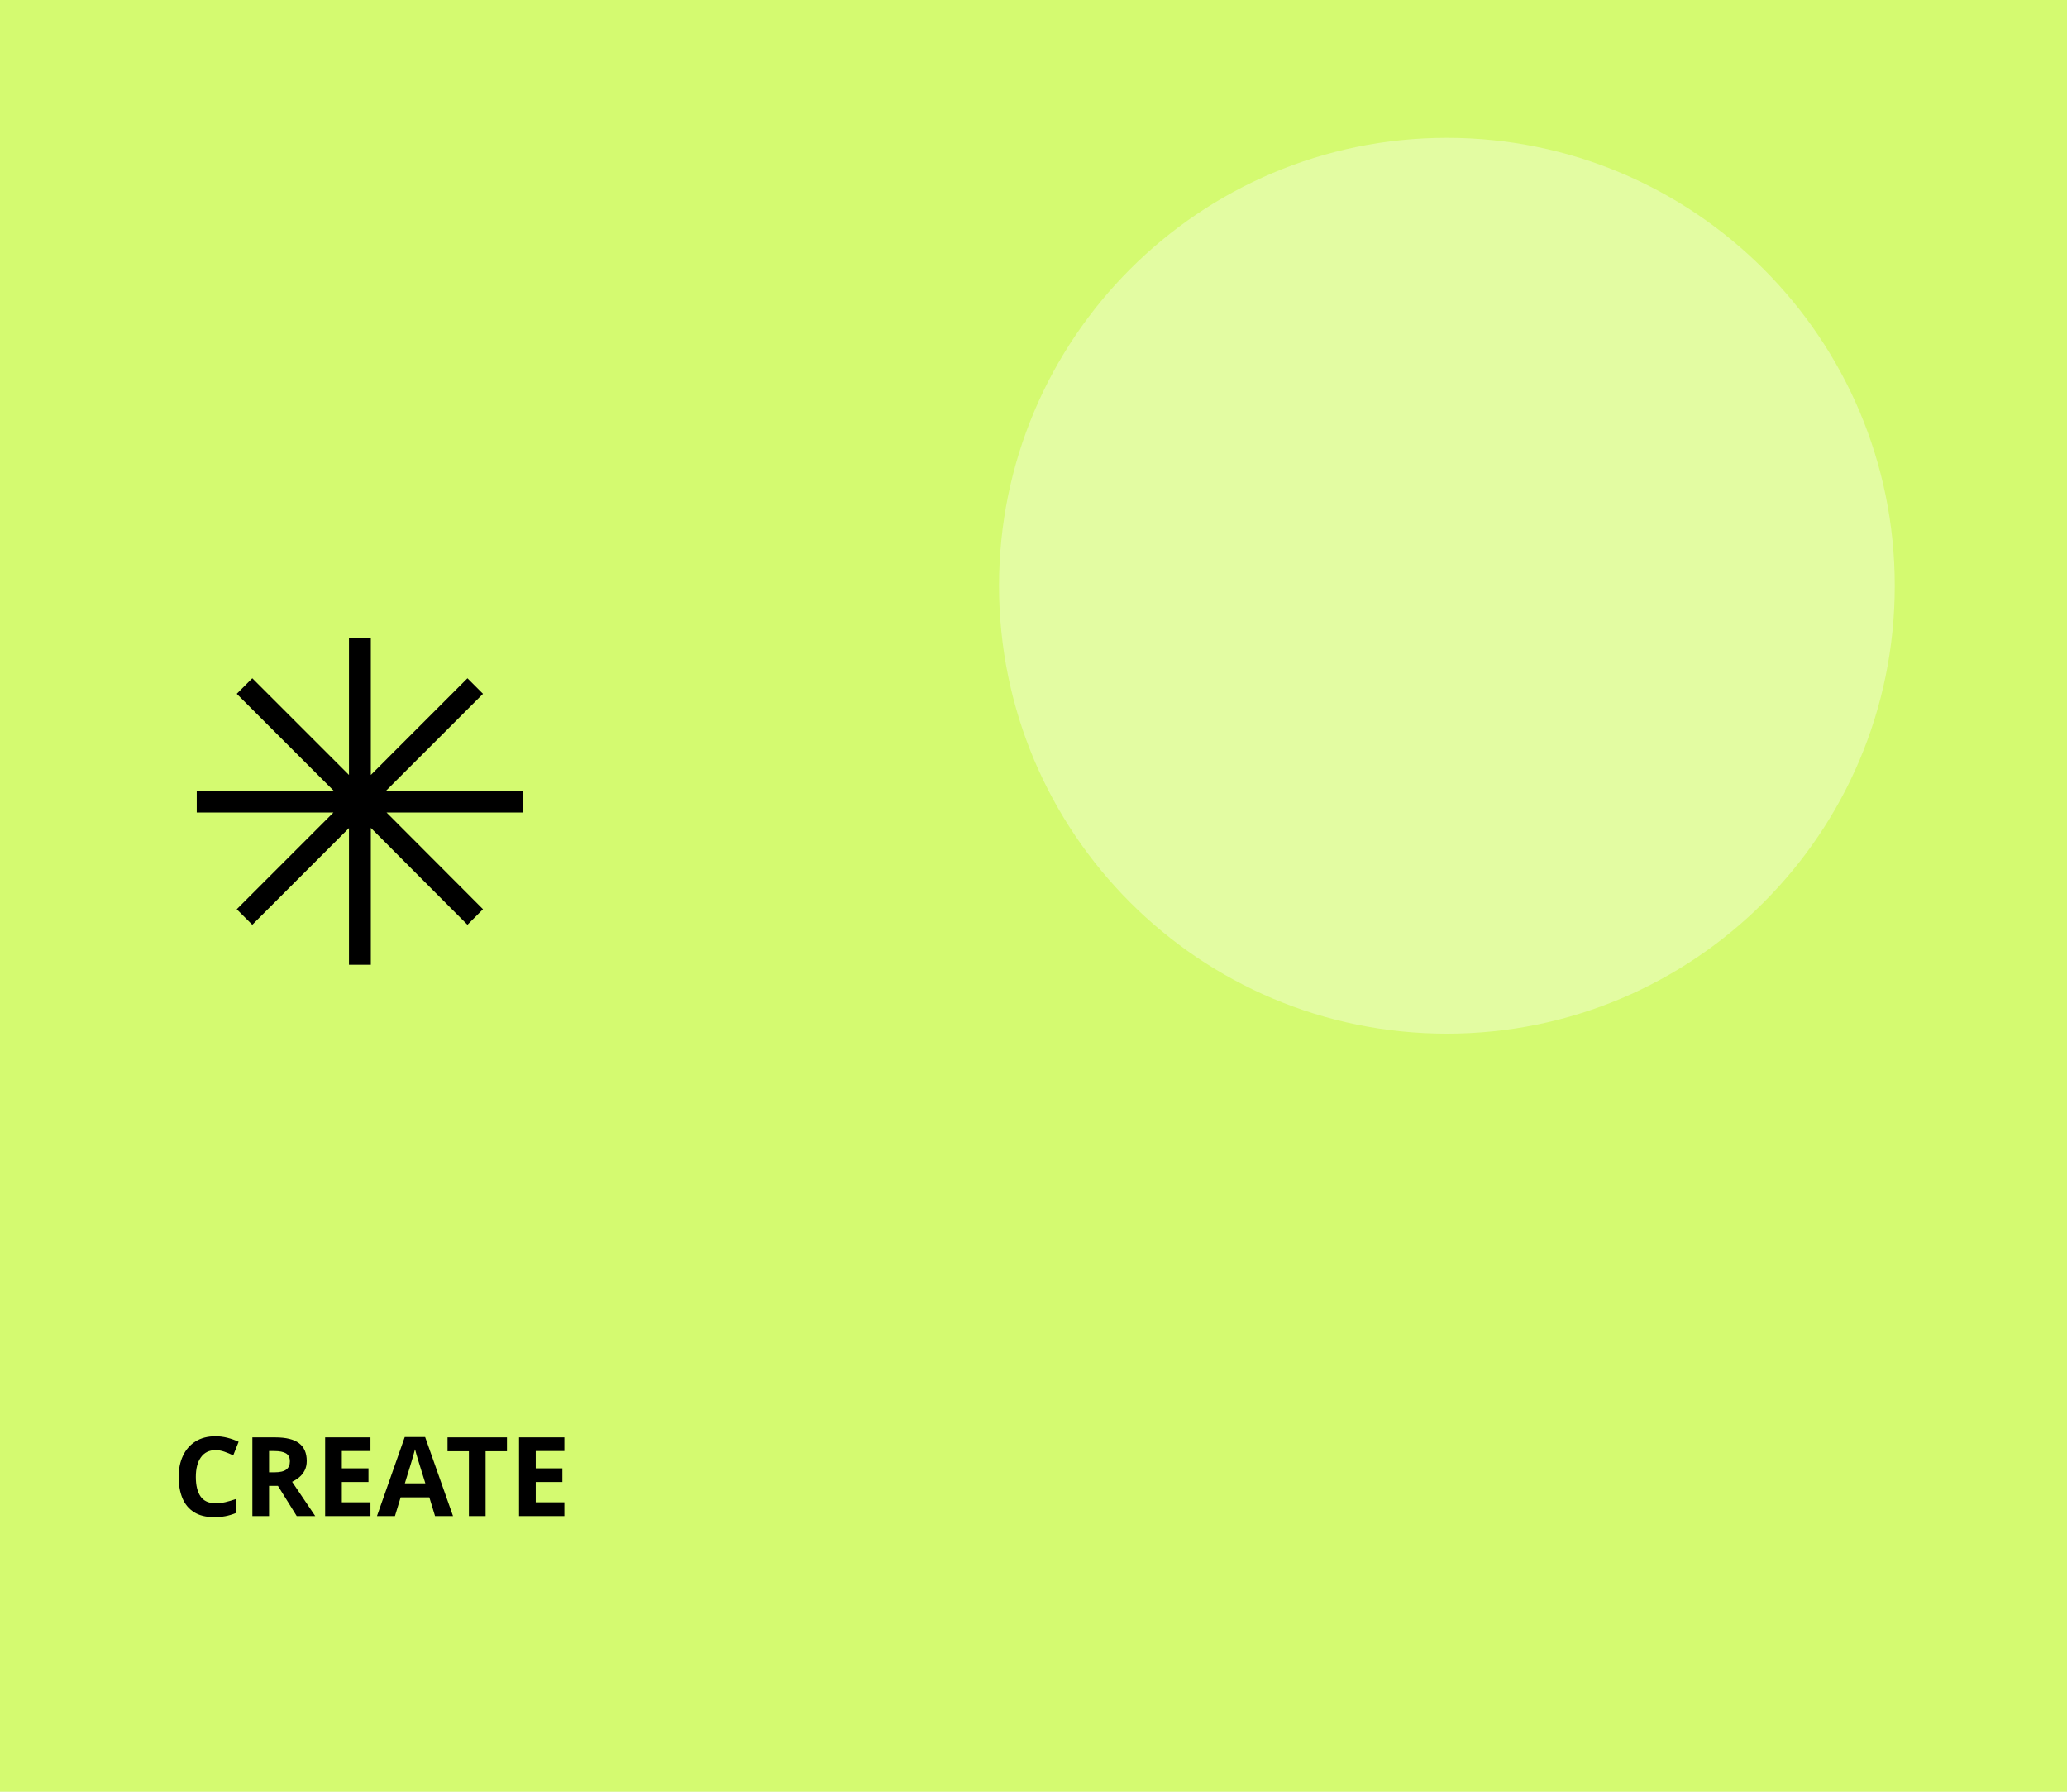
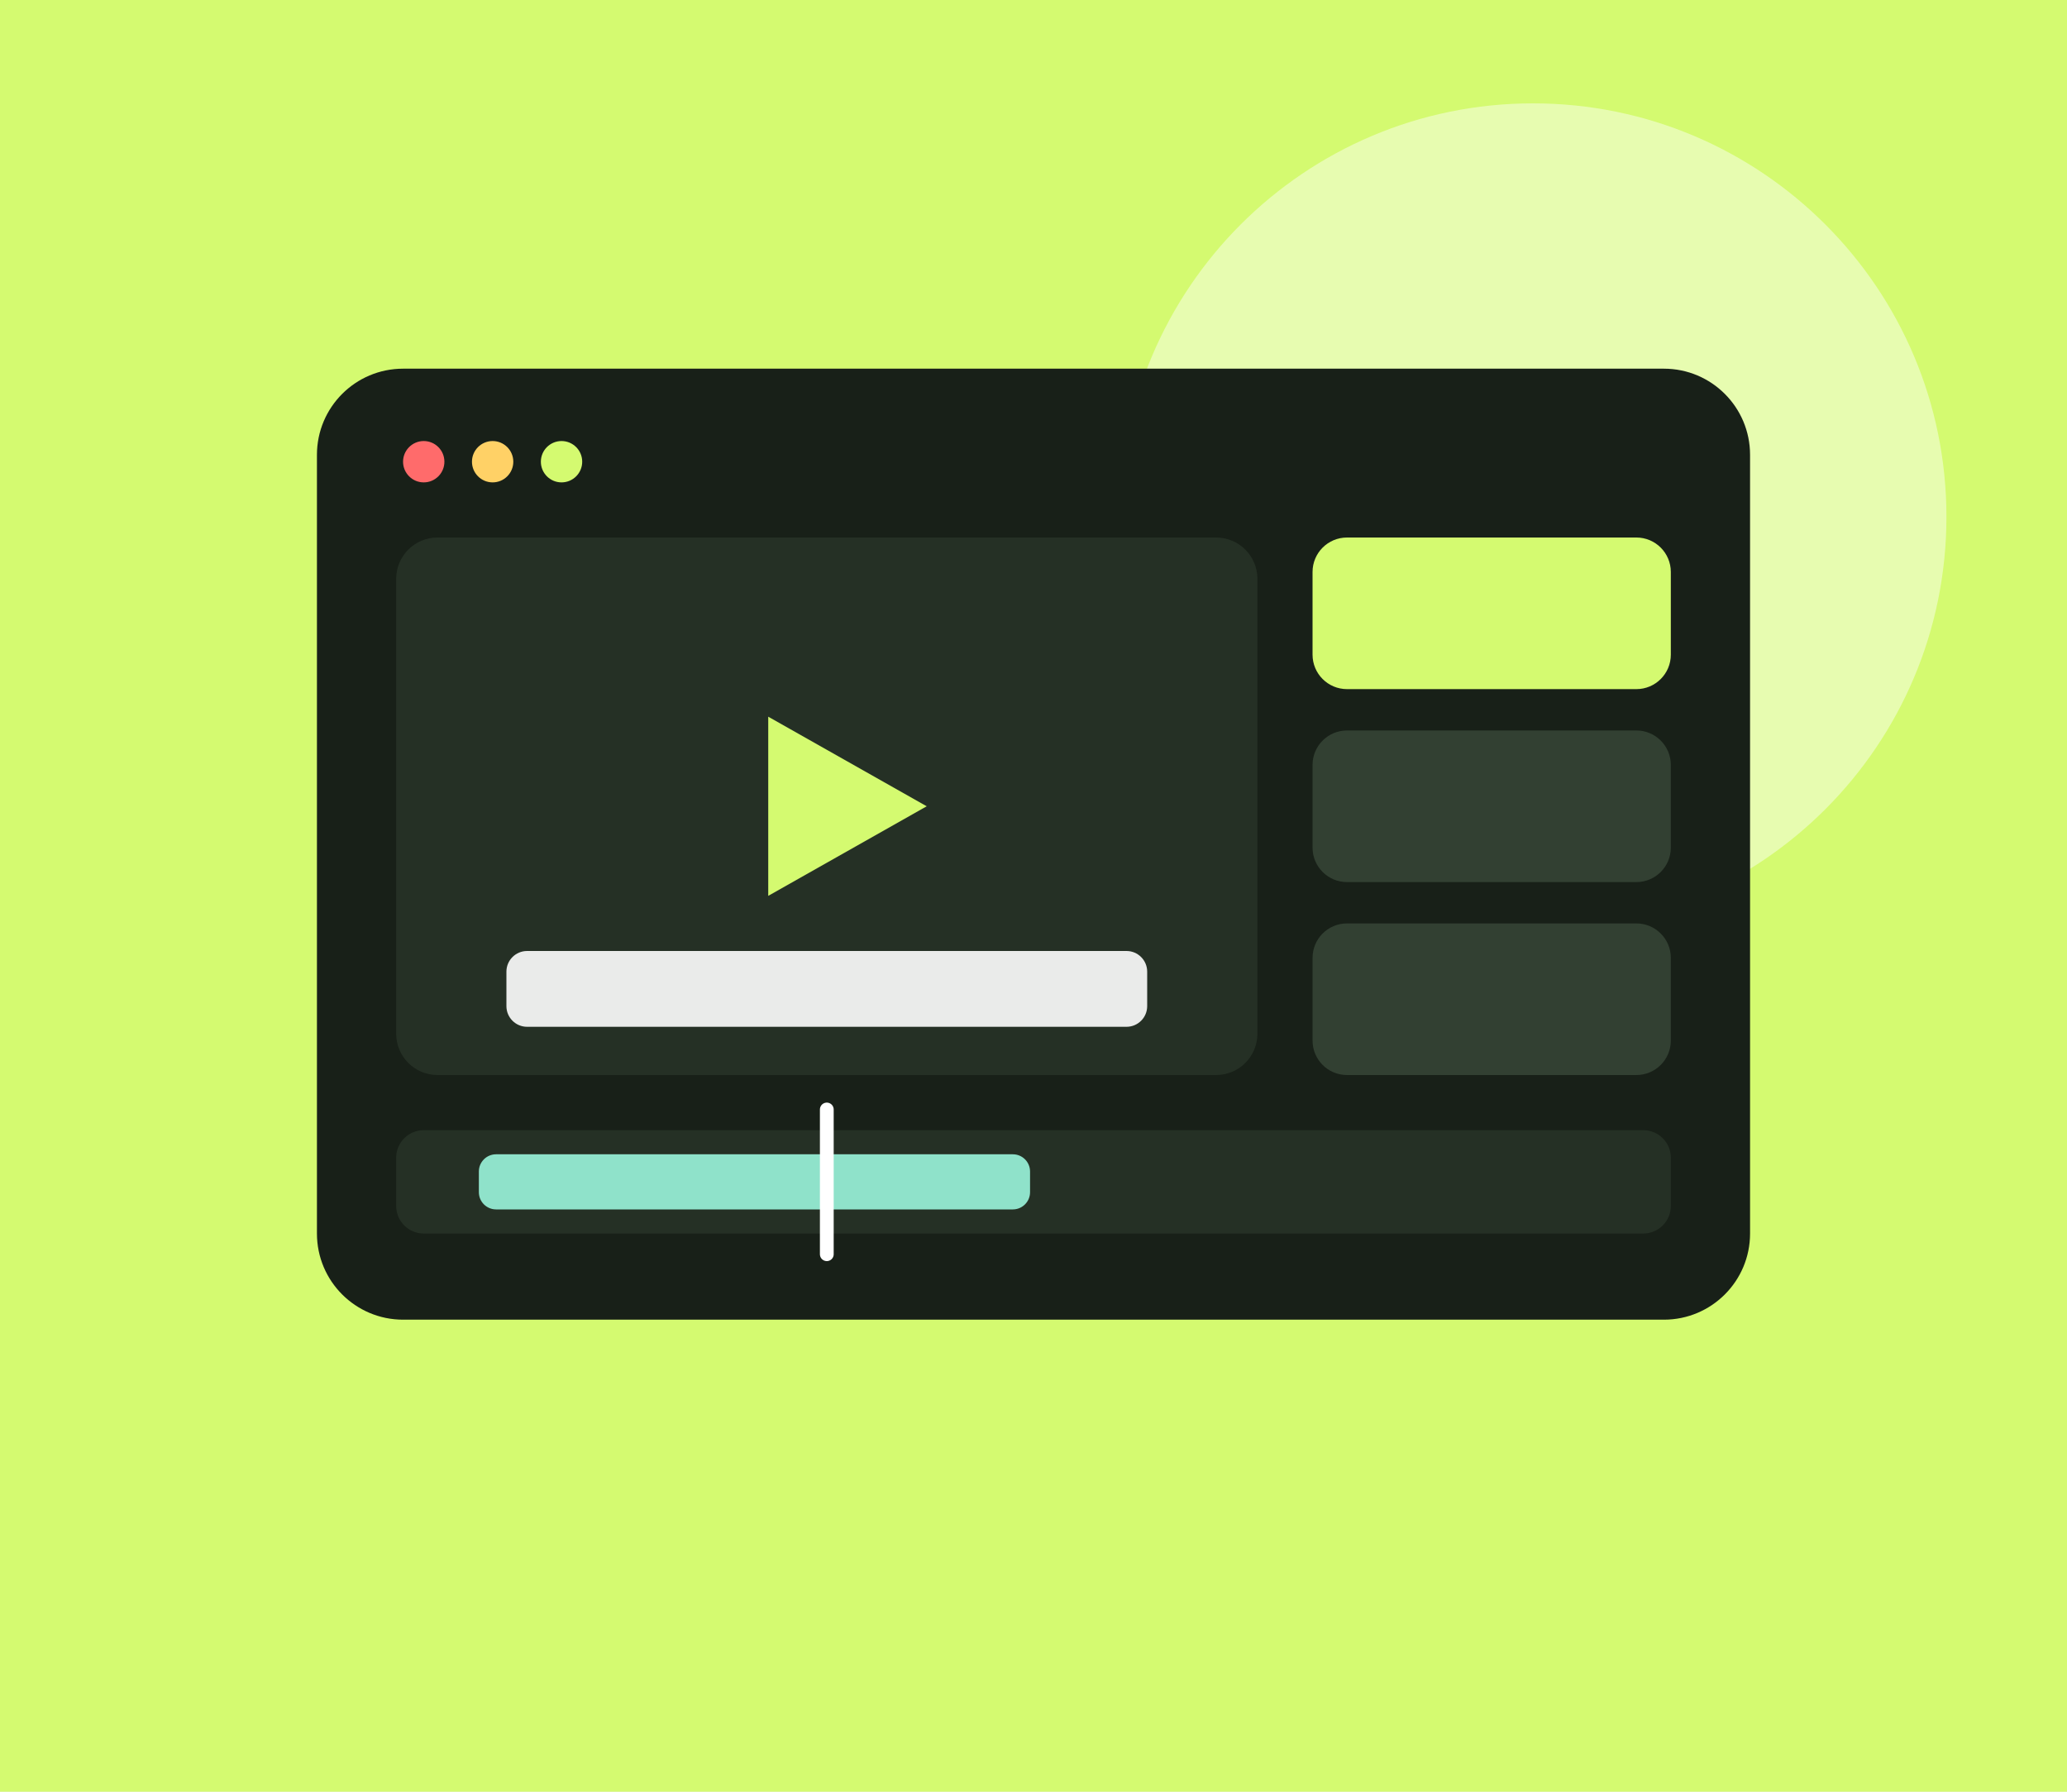
<svg xmlns="http://www.w3.org/2000/svg" viewBox="0 0 600 520">
  <rect width="600" height="520" fill="#d4fa70" />
-   <circle cx="420" cy="170" r="130" fill="#fff" opacity=".35" />
-   <text x="50" y="280" font-family="sans-serif" font-size="130" font-weight="bold">✳</text>
-   <text x="50" y="440" font-family="sans-serif" font-size="32" font-weight="bold">CREATE</text>
+   <circle cx="445" cy="150" r="120" fill="#ffffff" opacity="0.45" />
+   <g transform="translate(95, 110)">
+     <rect x="0" y="0" width="410" height="270" rx="22" fill="#182018" stroke="#182018" stroke-width="6" />
+     <circle cx="28" cy="24" r="6" fill="#ff6b6b" />
+     <circle cx="48" cy="24" r="6" fill="#ffd166" />
+     <circle cx="68" cy="24" r="6" fill="#d4fa70" />
+     <rect x="20" y="46" width="250" height="156" rx="12" fill="#253025" />
+     <polygon points="128,98 128,150 174,124" fill="#d4fa70" />
+     <rect x="52" y="166" width="186" height="22" rx="6" fill="#ffffff" opacity="0.9" />
+     <rect x="286" y="46" width="104" height="44" rx="10" fill="#d4fa70" />
+     <rect x="286" y="102" width="104" height="44" rx="10" fill="#324032" />
+     <rect x="286" y="158" width="104" height="44" rx="10" fill="#324032" />
+     <rect x="20" y="218" width="370" height="30" rx="8" fill="#253025" />
+     <rect x="44" y="225" width="160" height="16" rx="5" fill="#8fe2ca" />
+     <line x1="145" y1="212" x2="145" y2="254" stroke="#ffffff" stroke-width="4" stroke-linecap="round" />
+   </g>
</svg>
